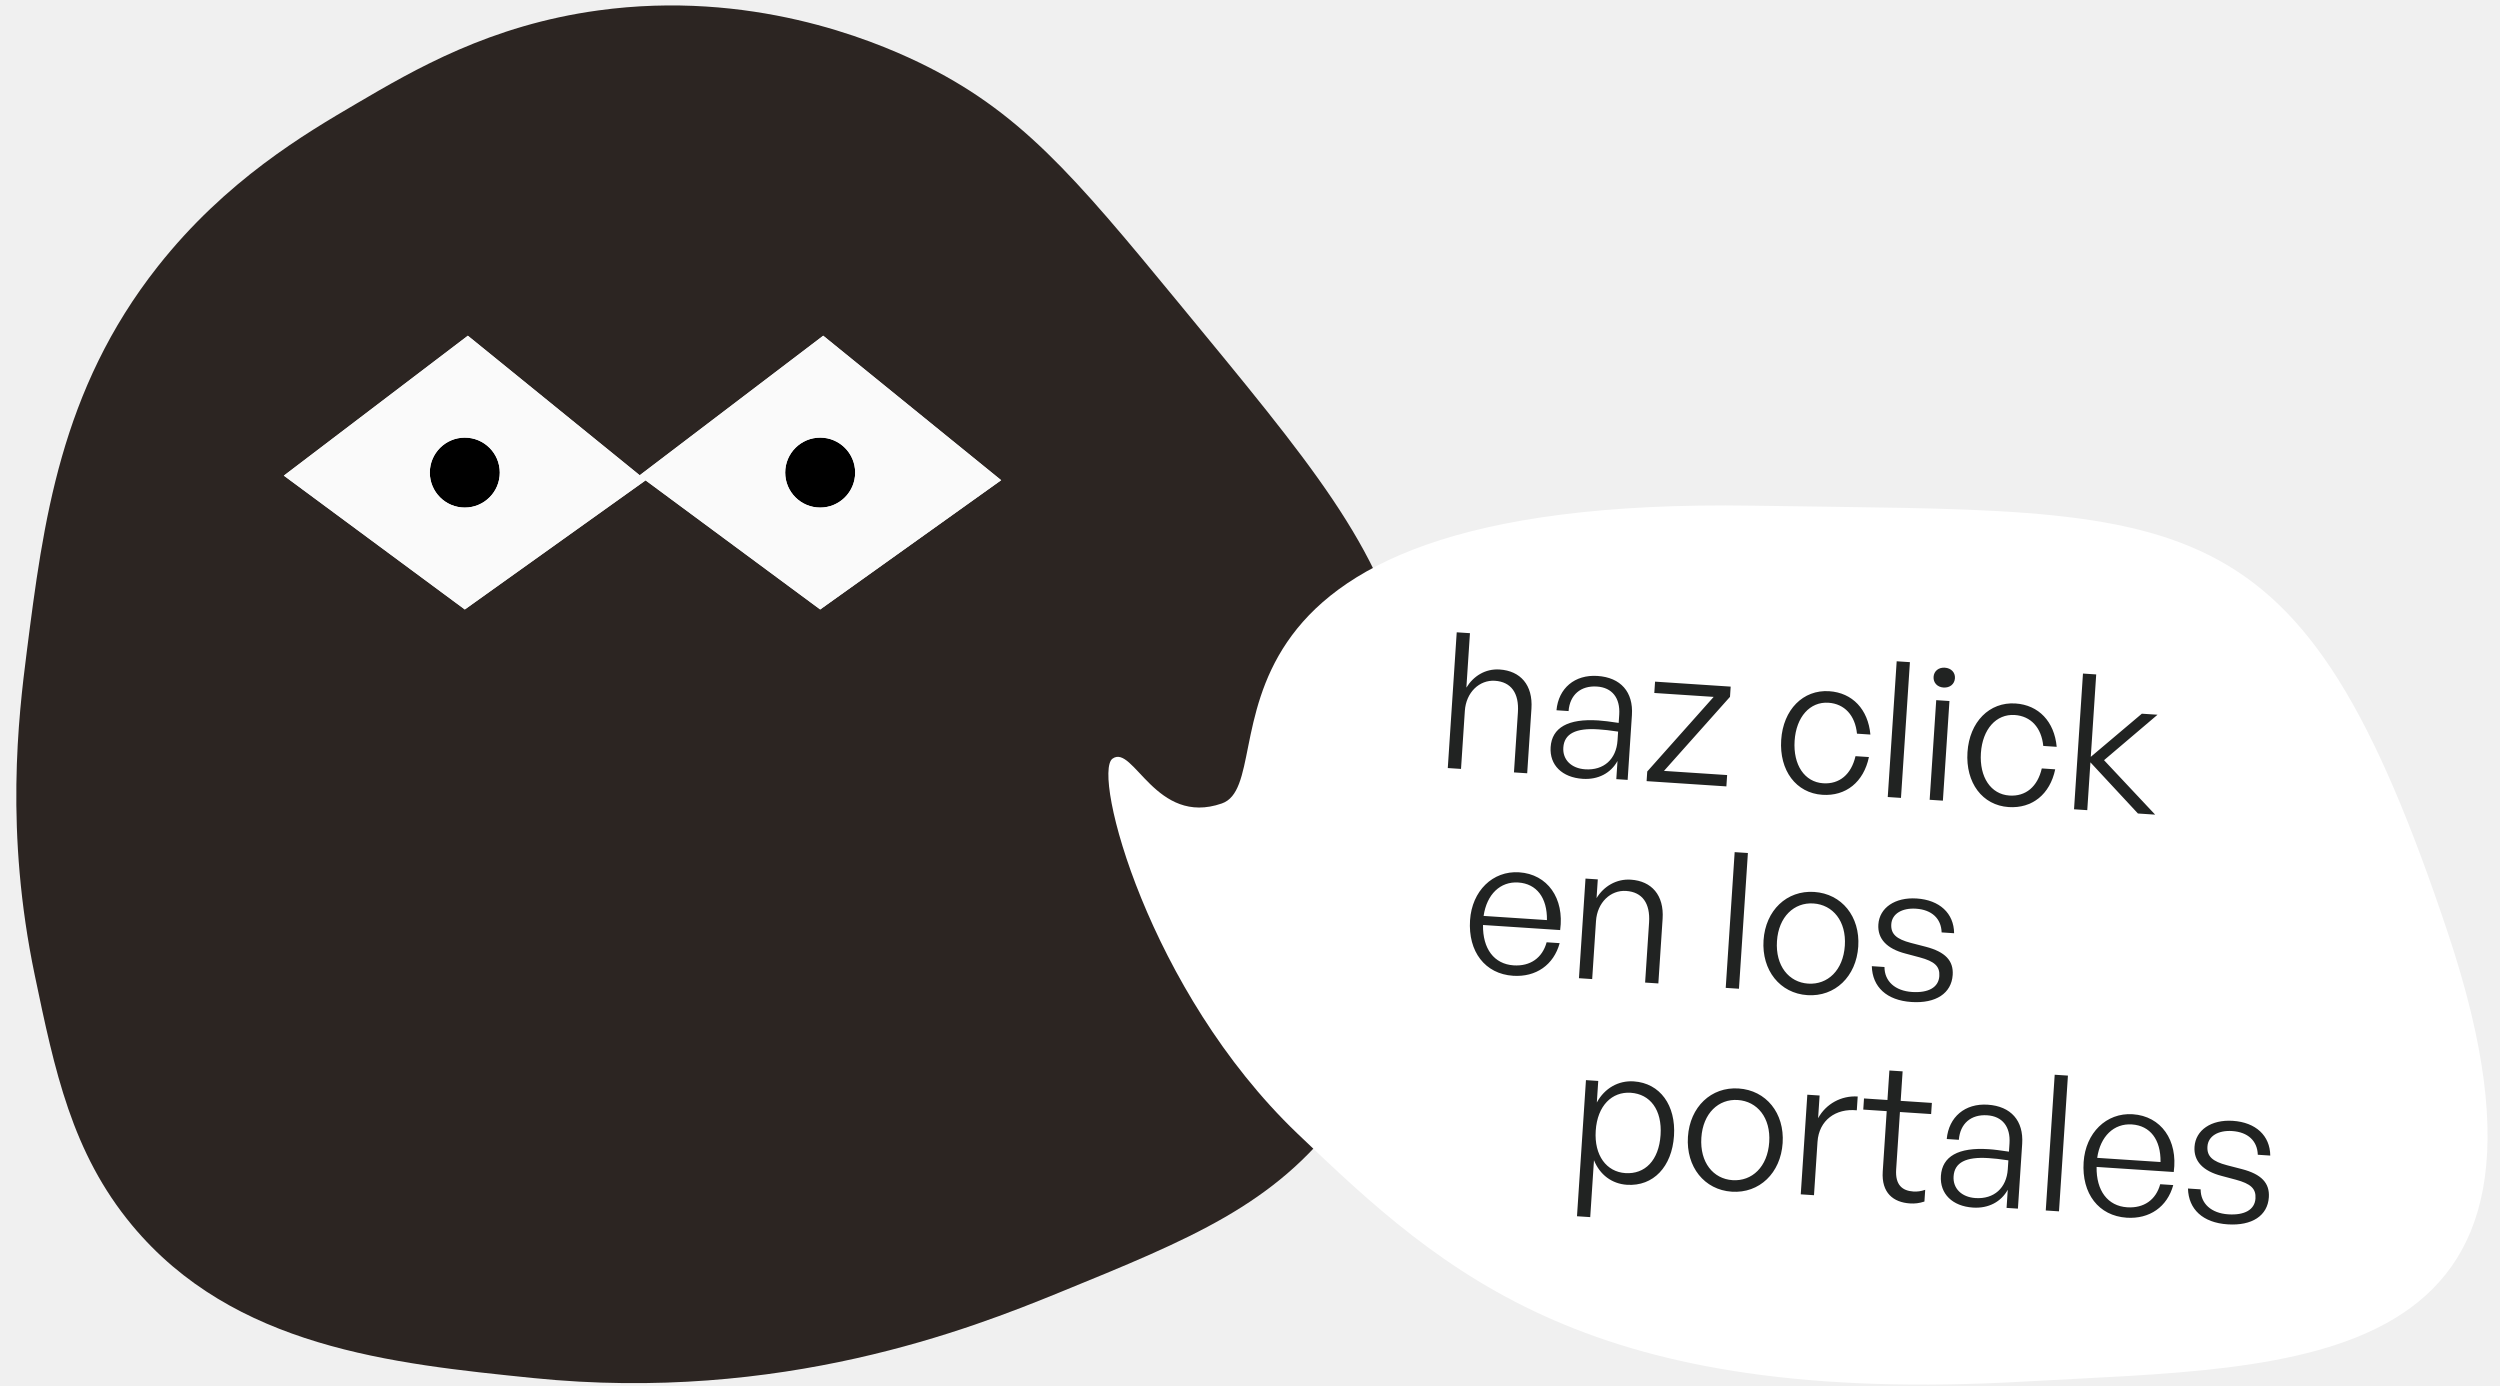
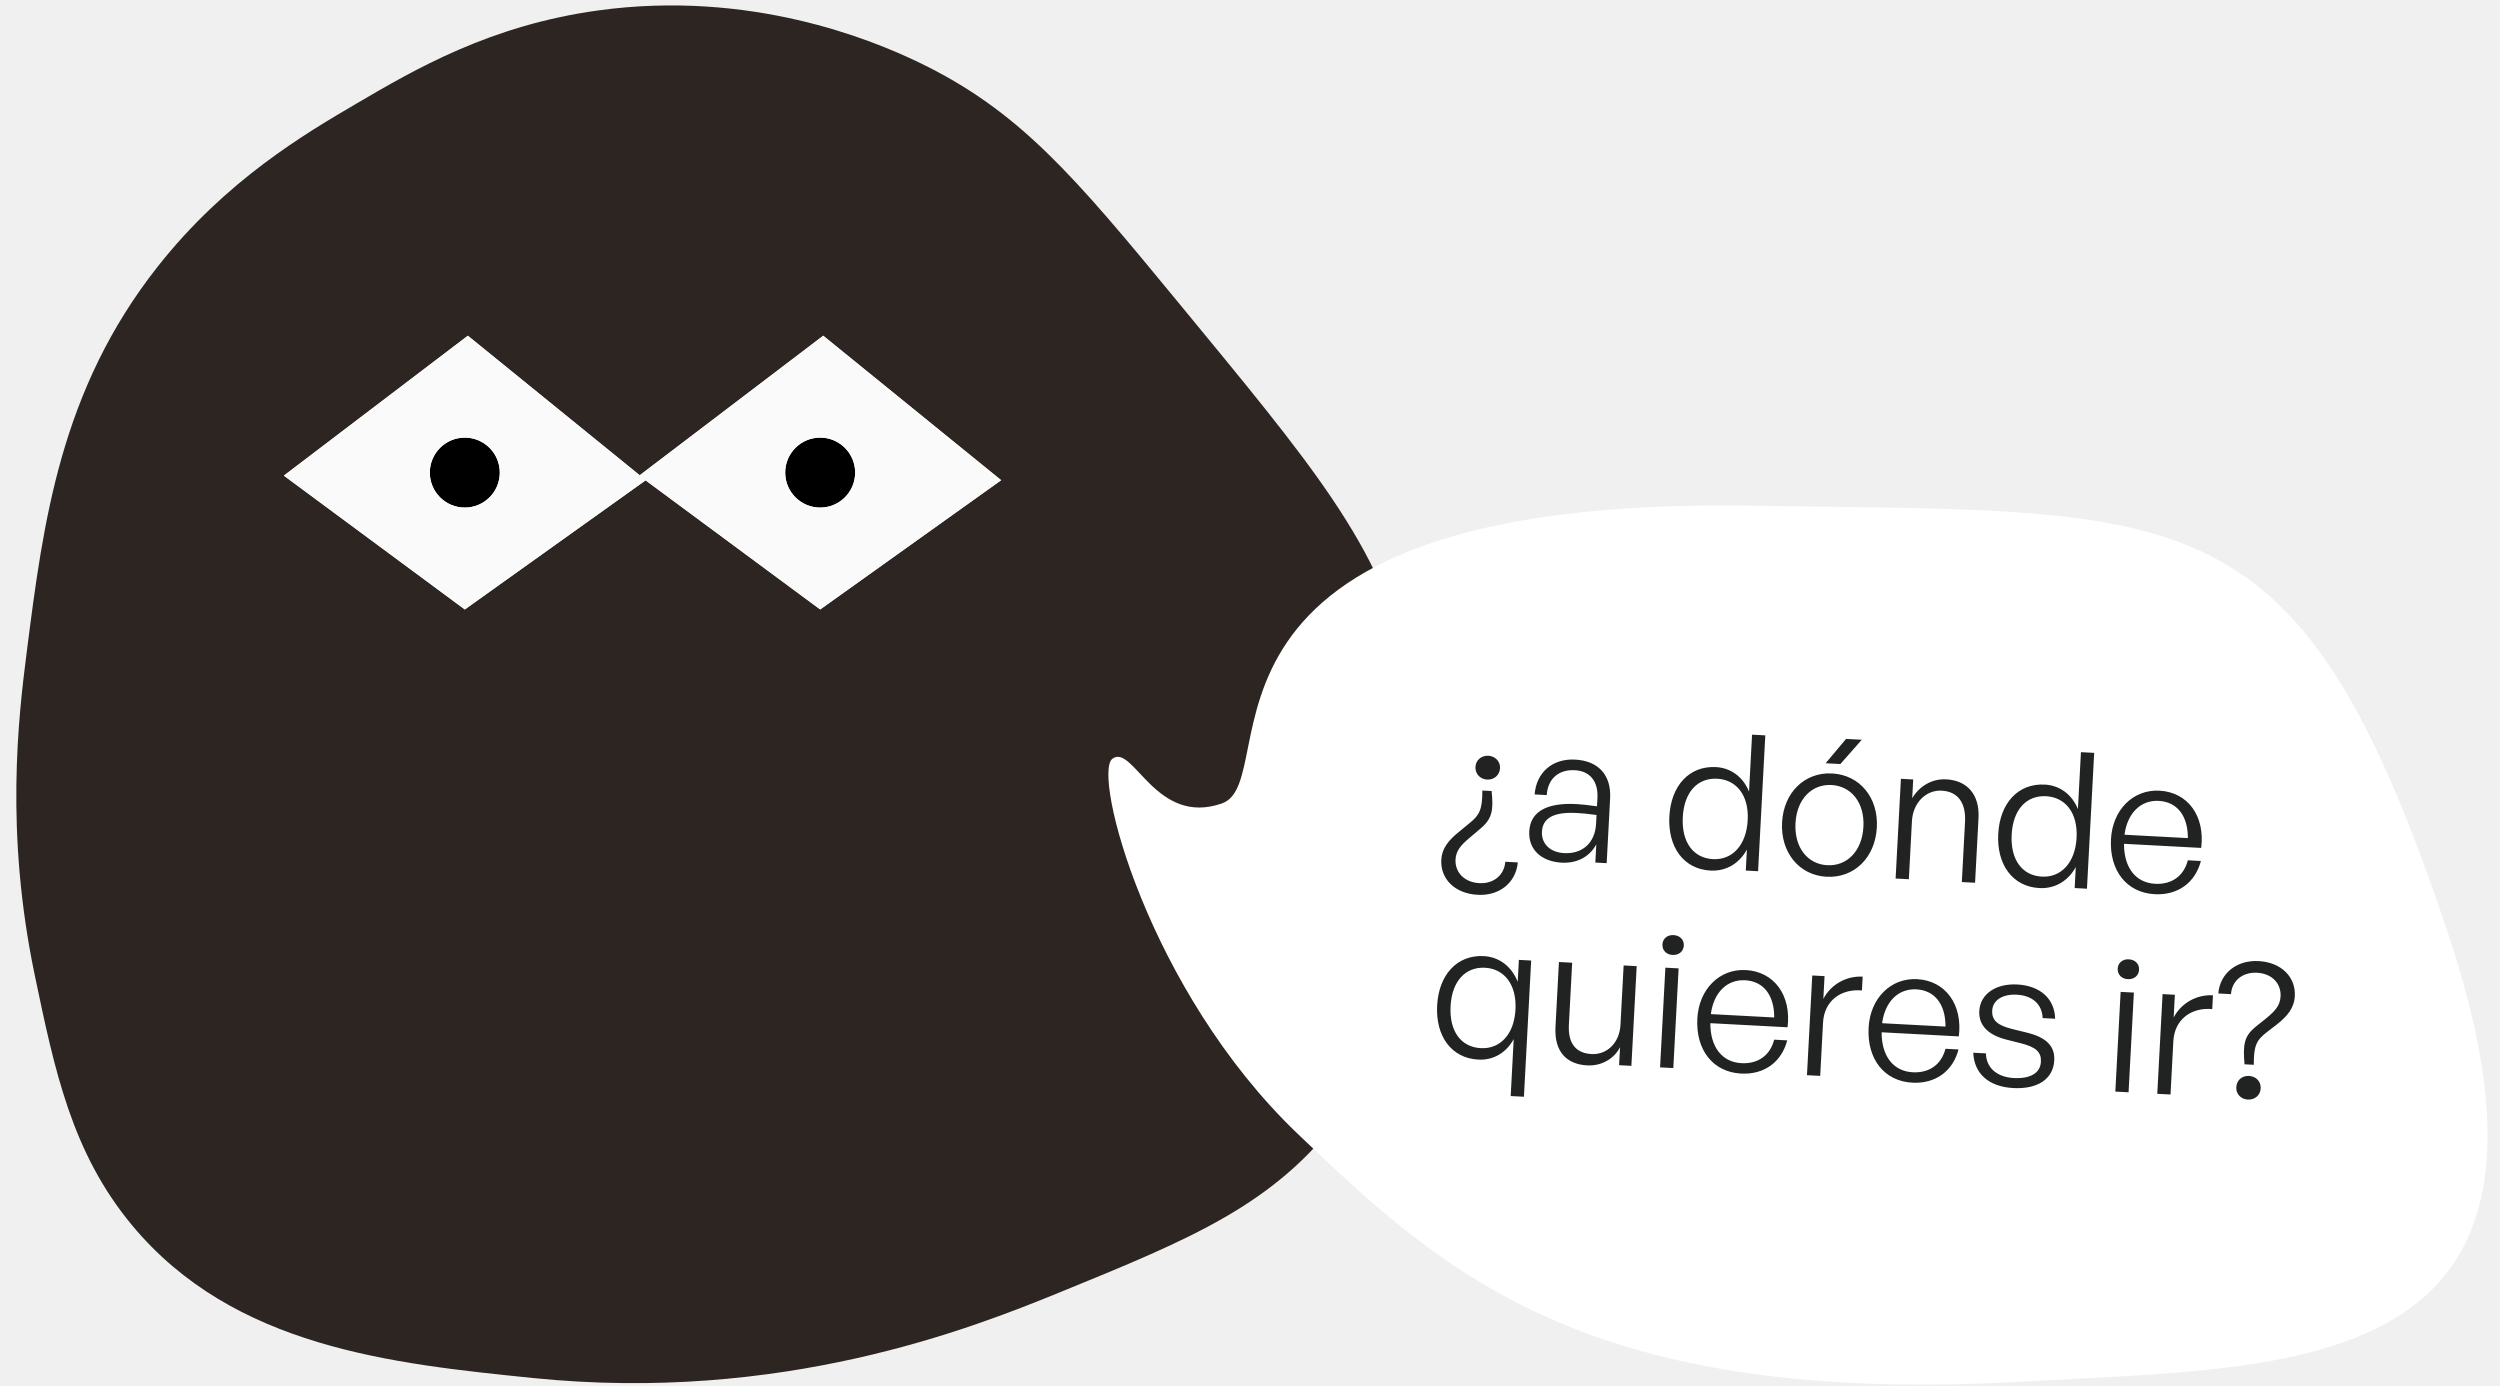
<svg xmlns="http://www.w3.org/2000/svg" width="460" height="255" viewBox="0 0 460 255" fill="none">
  <path d="M150.913 112.142L118.786 88.384L85.525 112.142L52.225 87.517L86.084 61.773L117.705 87.448L151.473 61.773L184.213 88.357L150.913 112.142ZM216.764 55.601C197.517 32.208 187.514 20.329 168.918 11.408C160.266 7.257 138.03 -1.911 110.116 1.913C90.175 4.644 76.301 12.779 65.558 19.078C56.144 24.598 41.572 33.141 29.036 49.027C11.072 71.791 7.968 96.096 4.93 119.881C3.384 131.99 0.88 153.015 6.391 179.414C10.069 197.027 13.216 212.101 24.288 225.433C42.98 247.943 72.165 250.917 98.064 253.555C143.796 258.215 178.64 244.467 194.85 237.851C219.316 227.863 234.437 221.691 246.712 205.346C270.627 173.5 261.396 132.796 259.13 122.804C254.024 100.292 241.331 85.46 216.764 55.601Z" fill="#2C2522" />
  <path d="M85.524 80.522C81.969 80.522 79.088 83.404 79.088 86.958C79.088 90.513 81.969 93.394 85.524 93.394C89.079 93.394 91.96 90.513 91.96 86.958C91.96 83.404 89.079 80.522 85.524 80.522Z" fill="black" />
  <path d="M144.477 86.957C144.477 90.511 147.358 93.393 150.913 93.393C154.467 93.393 157.349 90.511 157.349 86.957C157.349 83.402 154.467 80.52 150.913 80.52C147.358 80.52 144.477 83.402 144.477 86.957Z" fill="black" />
  <path d="M157.349 86.958C157.349 90.513 154.468 93.394 150.913 93.394C147.358 93.394 144.477 90.513 144.477 86.958C144.477 83.403 147.358 80.522 150.913 80.522C154.468 80.522 157.349 83.403 157.349 86.958ZM85.524 93.394C81.97 93.394 79.088 90.513 79.088 86.958C79.088 83.403 81.97 80.522 85.524 80.522C89.079 80.522 91.96 83.403 91.96 86.958C91.96 90.513 89.079 93.394 85.524 93.394ZM117.704 87.448L86.084 61.773L52.225 87.517L85.524 112.143L118.786 88.384L150.913 112.143L184.213 88.357L151.472 61.773L117.704 87.448Z" fill="#FAFAFA" />
  <path d="M224.826 147.834C212.644 152.086 208.539 136.845 204.707 139.59C200.875 142.334 211.272 182.259 238.66 208.513C266.048 234.766 292.663 258.786 372.637 254.198C422.659 251.329 477.797 253.68 450.451 171.775C423.105 89.87 403.302 94.364 322.627 93.046C212.015 91.239 237.007 143.581 224.826 147.834Z" fill="white" />
-   <path d="M269.531 130.802L268.827 141.481L266.392 141.321L268.037 116.344L270.472 116.505L269.813 126.523C271.105 124.407 273.293 123.014 275.937 123.188C279.763 123.44 282.072 126.038 281.786 130.386L281.003 142.283L278.568 142.123L279.296 131.061C279.527 127.547 278.058 125.459 275.066 125.262C272.214 125.074 269.755 127.393 269.531 130.802ZM297.4 143.363L297.62 140.023C296.391 142.248 294.073 143.493 291.22 143.305C287.428 143.056 285.098 140.771 285.316 137.466C285.552 133.883 288.528 132.193 294.094 132.559C295.207 132.633 296.037 132.757 297.837 133.015L297.938 131.485C298.14 128.424 296.624 126.507 293.841 126.324C290.849 126.127 288.849 127.847 288.617 130.836L286.391 130.689C286.764 126.626 289.76 124.099 293.934 124.373C298.213 124.655 300.553 127.325 300.273 131.569L299.487 143.5L297.4 143.363ZM287.651 137.55C287.505 139.777 289.111 141.385 291.685 141.554C295.094 141.779 297.397 139.694 297.624 136.251L297.732 134.616C296.176 134.373 295.099 134.268 294.091 134.201C289.916 133.926 287.818 135.011 287.651 137.55ZM317.654 144.697L302.975 143.73L303.092 141.956L315.315 128.227L304.392 127.508L304.53 125.421L318.444 126.337L318.321 128.216L306.173 141.845L317.792 142.61L317.654 144.697ZM335.319 146.245C330.484 145.926 327.368 141.773 327.739 136.138C328.106 130.572 331.774 126.866 336.574 127.182C340.853 127.464 343.726 130.518 344.154 135.158L341.685 134.995C341.348 131.619 339.391 129.498 336.435 129.304C333.026 129.079 330.498 131.917 330.209 136.3C329.916 140.753 332.05 143.898 335.459 144.123C338.45 144.32 340.631 142.507 341.412 139.134L343.882 139.297C342.914 143.915 339.632 146.529 335.319 146.245ZM349.78 146.813L347.345 146.652L348.99 121.676L351.425 121.836L349.78 146.813ZM359.709 124.792C359.638 125.871 358.787 126.583 357.605 126.506C356.457 126.43 355.707 125.612 355.778 124.534C355.847 123.49 356.697 122.777 357.845 122.853C359.028 122.931 359.778 123.749 359.709 124.792ZM357.491 147.321L355.056 147.16L356.264 128.828L358.699 128.988L357.491 147.321ZM369.596 148.502C364.76 148.184 361.645 144.031 362.016 138.395C362.383 132.829 366.051 129.123 370.851 129.439C375.13 129.721 378.003 132.775 378.431 137.415L375.961 137.252C375.625 133.876 373.668 131.756 370.711 131.561C367.302 131.337 364.775 134.175 364.486 138.558C364.193 143.011 366.326 146.156 369.735 146.38C372.727 146.577 374.908 144.764 375.689 141.392L378.159 141.555C377.191 146.172 373.909 148.786 369.596 148.502ZM384.057 149.07L381.622 148.91L383.267 123.933L385.702 124.094L384.703 139.261L394.1 131.32L396.987 131.51L387.143 139.875L396.545 149.893L393.379 149.684L384.636 140.269L384.057 149.07ZM278.408 179.542C273.26 179.203 270.105 175.117 270.488 169.308C270.841 163.95 274.652 160.184 279.522 160.504C284.74 160.848 287.872 165.282 287.068 171.133L272.875 170.198C272.797 174.56 274.917 177.39 278.5 177.626C281.561 177.828 283.795 176.263 284.579 173.38L286.979 173.538C285.876 177.553 282.617 179.819 278.408 179.542ZM279.364 162.381C276.059 162.163 273.561 164.549 272.985 168.529L284.638 169.296C284.7 165.178 282.738 162.603 279.364 162.381ZM293.664 169.471L292.961 180.151L290.526 179.99L291.733 161.658L293.994 161.807L293.768 165.251C295.099 163.068 297.426 161.684 300.07 161.858C303.897 162.11 306.206 164.707 305.92 169.056L305.136 180.953L302.701 180.792L303.43 169.73C303.661 166.217 302.192 164.129 299.2 163.932C296.347 163.744 293.889 166.062 293.664 169.471ZM319.968 181.929L317.533 181.769L319.178 156.793L321.613 156.953L319.968 181.929ZM332.561 183.108C327.517 182.776 324.128 178.535 324.492 173.004C324.854 167.508 328.768 163.783 333.812 164.115C338.891 164.449 342.282 168.656 341.92 174.152C341.556 179.683 337.64 183.443 332.561 183.108ZM332.701 180.986C336.284 181.222 339.15 178.546 339.451 173.989C339.746 169.502 337.255 166.473 333.672 166.237C330.124 166.003 327.258 168.679 326.962 173.167C326.662 177.724 329.153 180.753 332.701 180.986ZM359.296 179.384C359.073 182.758 356.223 184.667 351.7 184.369C347.143 184.069 344.512 181.589 344.414 177.775L346.744 177.928C346.746 180.549 348.691 182.319 351.822 182.525C354.814 182.722 356.698 181.693 356.835 179.606C356.955 177.797 355.966 176.894 353.22 176.154L350.61 175.458C347.175 174.568 345.444 172.742 345.618 170.098C345.82 167.037 348.675 165.059 352.675 165.322C356.885 165.6 359.519 168.044 359.556 171.715L357.26 171.564C357.184 169.008 355.439 167.391 352.552 167.201C349.978 167.031 348.123 168.132 347.997 170.045C347.878 171.854 348.934 172.797 351.613 173.498L354.327 174.2C357.933 175.137 359.468 176.775 359.296 179.384ZM308.015 208.999C307.641 214.669 304.222 218.322 299.351 218.001C296.603 217.82 294.371 216.171 293.291 213.479L292.601 223.95L290.166 223.79L291.816 198.744L294.077 198.893L293.816 202.858C295.247 200.227 297.787 198.788 300.605 198.973C305.475 199.294 308.384 203.398 308.015 208.999ZM305.545 208.836C305.85 204.21 303.63 201.304 300.047 201.068C296.638 200.843 293.92 203.389 293.613 208.05C293.313 212.607 295.595 215.623 299.074 215.852C302.657 216.088 305.236 213.532 305.545 208.836ZM318.648 219.272C313.603 218.94 310.214 214.699 310.579 209.168C310.941 203.672 314.854 199.947 319.898 200.279C324.977 200.613 328.369 204.819 328.007 210.316C327.642 215.847 323.726 219.607 318.648 219.272ZM318.787 217.15C322.37 217.386 325.237 214.71 325.537 210.153C325.832 205.666 323.342 202.637 319.759 202.401C316.21 202.167 313.344 204.843 313.049 209.331C312.748 213.888 315.239 216.916 318.787 217.15ZM334.421 210.109L333.774 219.919L331.339 219.759L332.547 201.426L334.808 201.575L334.533 205.749C335.964 203.119 338.792 201.558 341.818 201.757L341.651 204.297C337.799 203.903 334.684 206.109 334.421 210.109ZM354.237 218.926L354.095 221.083C353.13 221.403 352.321 221.49 351.416 221.43C348.39 221.231 346.162 219.512 346.424 215.546L347.154 204.45L342.841 204.165L342.976 202.113L347.29 202.397L347.647 196.971L350.082 197.131L349.725 202.558L355.464 202.936L355.329 204.988L349.589 204.61L348.893 215.185C348.705 218.037 350.032 219.103 352.05 219.236C352.815 219.286 353.451 219.188 354.237 218.926ZM369.209 222.253L369.429 218.913C368.2 221.138 365.882 222.383 363.029 222.195C359.238 221.945 356.908 219.661 357.125 216.356C357.361 212.773 360.337 211.082 365.903 211.449C367.016 211.522 367.847 211.647 369.646 211.905L369.747 210.375C369.949 207.313 368.433 205.397 365.65 205.214C362.658 205.017 360.659 206.736 360.427 209.726L358.2 209.579C358.573 205.516 361.569 202.988 365.744 203.263C370.022 203.545 372.362 206.215 372.082 210.459L371.297 222.39L369.209 222.253ZM359.46 216.44C359.314 218.666 360.92 220.274 363.494 220.444C366.903 220.668 369.206 218.584 369.433 215.14L369.541 213.505C367.985 213.263 366.909 213.157 365.9 213.091C361.725 212.816 359.628 213.901 359.46 216.44ZM378.854 222.888L376.419 222.728L378.064 197.751L380.499 197.911L378.854 222.888ZM391.308 224.058C386.16 223.718 383.005 219.633 383.388 213.823C383.74 208.466 387.552 204.7 392.422 205.02C397.64 205.364 400.772 209.798 399.967 215.649L385.774 214.714C385.697 219.076 387.816 221.906 391.399 222.142C394.46 222.344 396.695 220.779 397.478 217.896L399.879 218.054C398.776 222.069 395.517 224.335 391.308 224.058ZM392.264 206.896C388.959 206.679 386.461 209.065 385.884 213.045L397.538 213.812C397.599 209.693 395.638 207.119 392.264 206.896ZM417.468 220.295C417.246 223.67 414.395 225.578 409.873 225.28C405.316 224.98 402.684 222.501 402.586 218.686L404.917 218.84C404.919 221.46 406.864 223.23 409.994 223.437C412.986 223.634 414.871 222.605 415.008 220.518C415.127 218.709 414.139 217.805 411.392 217.065L408.783 216.369C405.348 215.479 403.616 213.653 403.791 211.01C403.992 207.948 406.848 205.97 410.848 206.234C415.057 206.511 417.691 208.955 417.729 212.626L415.433 212.475C415.357 209.92 413.611 208.302 410.724 208.112C408.15 207.943 406.296 209.043 406.17 210.957C406.051 212.766 407.106 213.709 409.785 214.409L412.499 215.112C416.106 216.048 417.64 217.686 417.468 220.295Z" fill="#212322" />
+   <path d="M271.483 141.094C271.547 139.876 272.572 138.988 273.86 139.056C275.113 139.123 276.073 140.117 276.008 141.335C275.94 142.623 274.915 143.511 273.627 143.443C272.339 143.374 271.414 142.382 271.483 141.094ZM276.977 158.563L279.275 158.685C278.937 162.403 275.909 164.86 271.906 164.647C267.624 164.419 265.012 161.662 265.196 158.215C265.303 156.196 266.396 154.684 268.583 152.95L270.372 151.474C272.159 150.033 272.77 149.053 272.752 145.456L274.458 145.547C274.8 148.951 274.643 150.584 272.414 152.455L270.44 154.131C268.759 155.542 267.903 156.544 267.818 158.145C267.695 160.443 269.375 162.348 272.194 162.498C274.84 162.638 276.776 161.031 276.977 158.563ZM293.54 158.711L293.718 155.369C292.516 157.609 290.214 158.883 287.36 158.731C283.565 158.529 281.207 156.274 281.382 152.967C281.573 149.381 284.528 147.653 290.098 147.95C291.212 148.009 292.044 148.123 293.846 148.358L293.928 146.827C294.091 143.763 292.551 141.866 289.766 141.718C286.772 141.559 284.794 143.304 284.6 146.296L282.372 146.177C282.693 142.11 285.657 139.544 289.835 139.766C294.117 139.994 296.49 142.634 296.264 146.881L295.629 158.822L293.54 158.711ZM283.719 153.021C283.6 155.249 285.226 156.837 287.802 156.974C291.214 157.156 293.491 155.042 293.674 151.596L293.761 149.96C292.202 149.737 291.125 149.645 290.115 149.591C285.938 149.369 283.854 150.48 283.719 153.021ZM307.161 150.219C307.461 144.579 310.8 140.881 315.743 141.144C318.493 141.291 320.743 142.981 321.822 145.657L322.379 135.178L324.816 135.308L323.487 160.303L321.224 160.183L321.43 156.319C319.999 158.931 317.55 160.337 314.731 160.187C309.787 159.924 306.861 155.858 307.161 150.219ZM309.633 150.35C309.385 155.015 311.606 157.891 315.192 158.082C318.742 158.271 321.333 155.511 321.577 150.915C321.824 146.285 319.46 143.472 315.978 143.286C312.393 143.096 309.881 145.685 309.633 150.35ZM338.629 140.581L335.914 140.437L339.678 135.959L342.568 136.113L338.629 140.581ZM336.095 161.323C331.047 161.055 327.605 156.857 327.899 151.322C328.192 145.821 332.058 142.047 337.106 142.315C342.189 142.586 345.633 146.749 345.34 152.249C345.046 157.784 341.178 161.593 336.095 161.323ZM336.208 159.199C339.794 159.39 342.626 156.678 342.869 152.118C343.107 147.627 340.579 144.63 336.993 144.439C333.442 144.25 330.61 146.962 330.371 151.453C330.128 156.013 332.657 159.011 336.208 159.199ZM351.797 151.091L351.229 161.779L348.792 161.649L349.768 143.303L352.031 143.423L351.847 146.87C353.151 144.67 355.461 143.257 358.106 143.397C361.936 143.601 364.278 146.169 364.046 150.521L363.413 162.427L360.976 162.297L361.565 151.227C361.752 147.711 360.256 145.641 357.262 145.482C354.408 145.33 351.979 147.68 351.797 151.091ZM367.675 153.437C367.975 147.797 371.314 144.1 376.257 144.363C379.007 144.509 381.256 146.2 382.336 148.875L382.893 138.397L385.33 138.527L384.001 163.522L381.738 163.401L381.943 159.537C380.513 162.149 378.064 163.555 375.244 163.405C370.301 163.142 367.375 159.077 367.675 153.437ZM370.147 153.569C369.899 158.233 372.12 161.109 375.705 161.3C379.256 161.489 381.847 158.729 382.091 154.134C382.337 149.504 379.973 146.69 376.492 146.505C372.907 146.314 370.395 148.904 370.147 153.569ZM396.469 164.534C391.317 164.26 388.111 160.214 388.42 154.401C388.705 149.04 392.469 145.225 397.343 145.484C402.565 145.762 405.752 150.156 405.022 156.017L390.818 155.261C390.796 159.624 392.951 162.427 396.536 162.618C399.6 162.78 401.814 161.188 402.562 158.295L404.964 158.423C403.912 162.451 400.682 164.758 396.469 164.534ZM397.208 147.362C393.901 147.186 391.433 149.604 390.907 153.59L402.569 154.211C402.579 150.092 400.585 147.542 397.208 147.362ZM264.434 184.998C264.733 179.394 268.073 175.661 273.016 175.924C275.871 176.076 278.151 177.838 279.258 180.655L279.473 176.617L281.736 176.737L280.403 201.802L277.966 201.672L278.523 191.194C277.131 193.738 274.754 195.113 272.004 194.967C267.06 194.704 264.133 190.673 264.434 184.998ZM266.906 185.13C266.656 189.83 268.879 192.671 272.465 192.862C276.016 193.05 278.604 190.325 278.847 185.765C279.095 181.1 276.733 178.251 273.252 178.066C269.666 177.876 267.152 180.5 266.906 185.13ZM298.167 188.573L298.749 177.642L301.151 177.77L300.175 196.116L297.912 195.995L298.088 192.688C297.035 194.762 294.726 196.175 292.045 196.033C288.32 195.834 285.962 193.579 286.208 188.949L286.843 177.009L289.28 177.138L288.672 188.557C288.474 192.282 290.244 193.807 292.82 193.944C295.744 194.1 297.993 191.845 298.167 188.573ZM309.823 173.972C309.765 175.051 308.924 175.774 307.74 175.711C306.592 175.65 305.832 174.842 305.889 173.763C305.945 172.718 306.786 171.995 307.935 172.056C309.118 172.119 309.878 172.927 309.823 173.972ZM307.89 196.526L305.453 196.397L306.429 178.05L308.866 178.18L307.89 196.526ZM320.358 197.538C315.206 197.264 312 193.219 312.309 187.405C312.594 182.044 316.358 178.229 321.232 178.489C326.453 178.766 329.641 183.16 328.91 189.021L314.707 188.266C314.684 192.628 316.839 195.431 320.425 195.622C323.489 195.785 325.703 194.192 326.45 191.299L328.852 191.427C327.8 195.455 324.57 197.762 320.358 197.538ZM321.097 180.367C317.79 180.191 315.322 182.608 314.796 186.595L326.458 187.215C326.468 183.096 324.474 180.546 321.097 180.367ZM335.439 188.146L334.917 197.964L332.48 197.834L333.456 179.488L335.719 179.608L335.497 183.786C336.894 181.137 339.702 179.541 342.731 179.702L342.596 182.243C338.739 181.898 335.652 184.143 335.439 188.146ZM351.873 199.214C346.721 198.94 343.514 194.895 343.824 189.081C344.109 183.72 347.873 179.905 352.746 180.165C357.968 180.442 361.156 184.836 360.425 190.697L346.222 189.942C346.199 194.304 348.354 197.107 351.94 197.298C355.003 197.461 357.218 195.868 357.965 192.975L360.367 193.103C359.315 197.132 356.085 199.439 351.873 199.214ZM352.612 182.043C349.304 181.867 346.837 184.284 346.311 188.271L357.973 188.891C357.982 184.772 355.988 182.222 352.612 182.043ZM377.983 195.122C377.804 198.499 374.977 200.443 370.452 200.203C365.891 199.96 363.229 197.514 363.082 193.701L365.415 193.825C365.45 196.445 367.417 198.191 370.55 198.358C373.544 198.517 375.415 197.464 375.526 195.376C375.622 193.565 374.622 192.674 371.867 191.969L369.249 191.306C365.803 190.46 364.049 188.656 364.189 186.01C364.352 182.946 367.183 180.932 371.186 181.145C375.398 181.369 378.063 183.78 378.147 187.45L375.849 187.328C375.741 184.774 373.975 183.179 371.086 183.025C368.51 182.888 366.67 184.012 366.568 185.927C366.472 187.737 367.539 188.667 370.227 189.333L372.949 190.002C376.568 190.892 378.122 192.511 377.983 195.122ZM393.59 178.427C393.533 179.506 392.691 180.229 391.508 180.166C390.359 180.105 389.599 179.297 389.656 178.218C389.712 177.173 390.553 176.45 391.702 176.511C392.886 176.574 393.646 177.383 393.59 178.427ZM391.657 200.981L389.221 200.852L390.196 182.506L392.633 182.635L391.657 200.981ZM399.897 191.575L399.375 201.392L396.938 201.262L397.913 182.916L400.176 183.036L399.954 187.214C401.352 184.565 404.16 182.969 407.188 183.13L407.053 185.671C403.196 185.327 400.11 187.571 399.897 191.575ZM410.501 182.922L408.168 182.798C408.471 179.079 411.569 176.625 415.572 176.838C419.819 177.064 422.431 179.821 422.247 183.268C422.129 185.496 420.862 186.999 418.895 188.535L417.075 189.94C415.218 191.377 414.677 192.361 414.697 195.923L412.991 195.832C412.665 192.114 412.954 190.628 415.034 188.924L417.003 187.353C418.61 186.007 419.535 185.043 419.625 183.338C419.747 181.04 418.138 179.139 415.283 178.987C412.638 178.847 410.667 180.452 410.501 182.922ZM415.966 200.284C415.899 201.538 414.876 202.391 413.588 202.322C412.335 202.256 411.408 201.299 411.475 200.045C411.544 198.757 412.532 197.902 413.82 197.971C415.108 198.039 416.034 198.996 415.966 200.284Z" fill="#212322" />
</svg>
